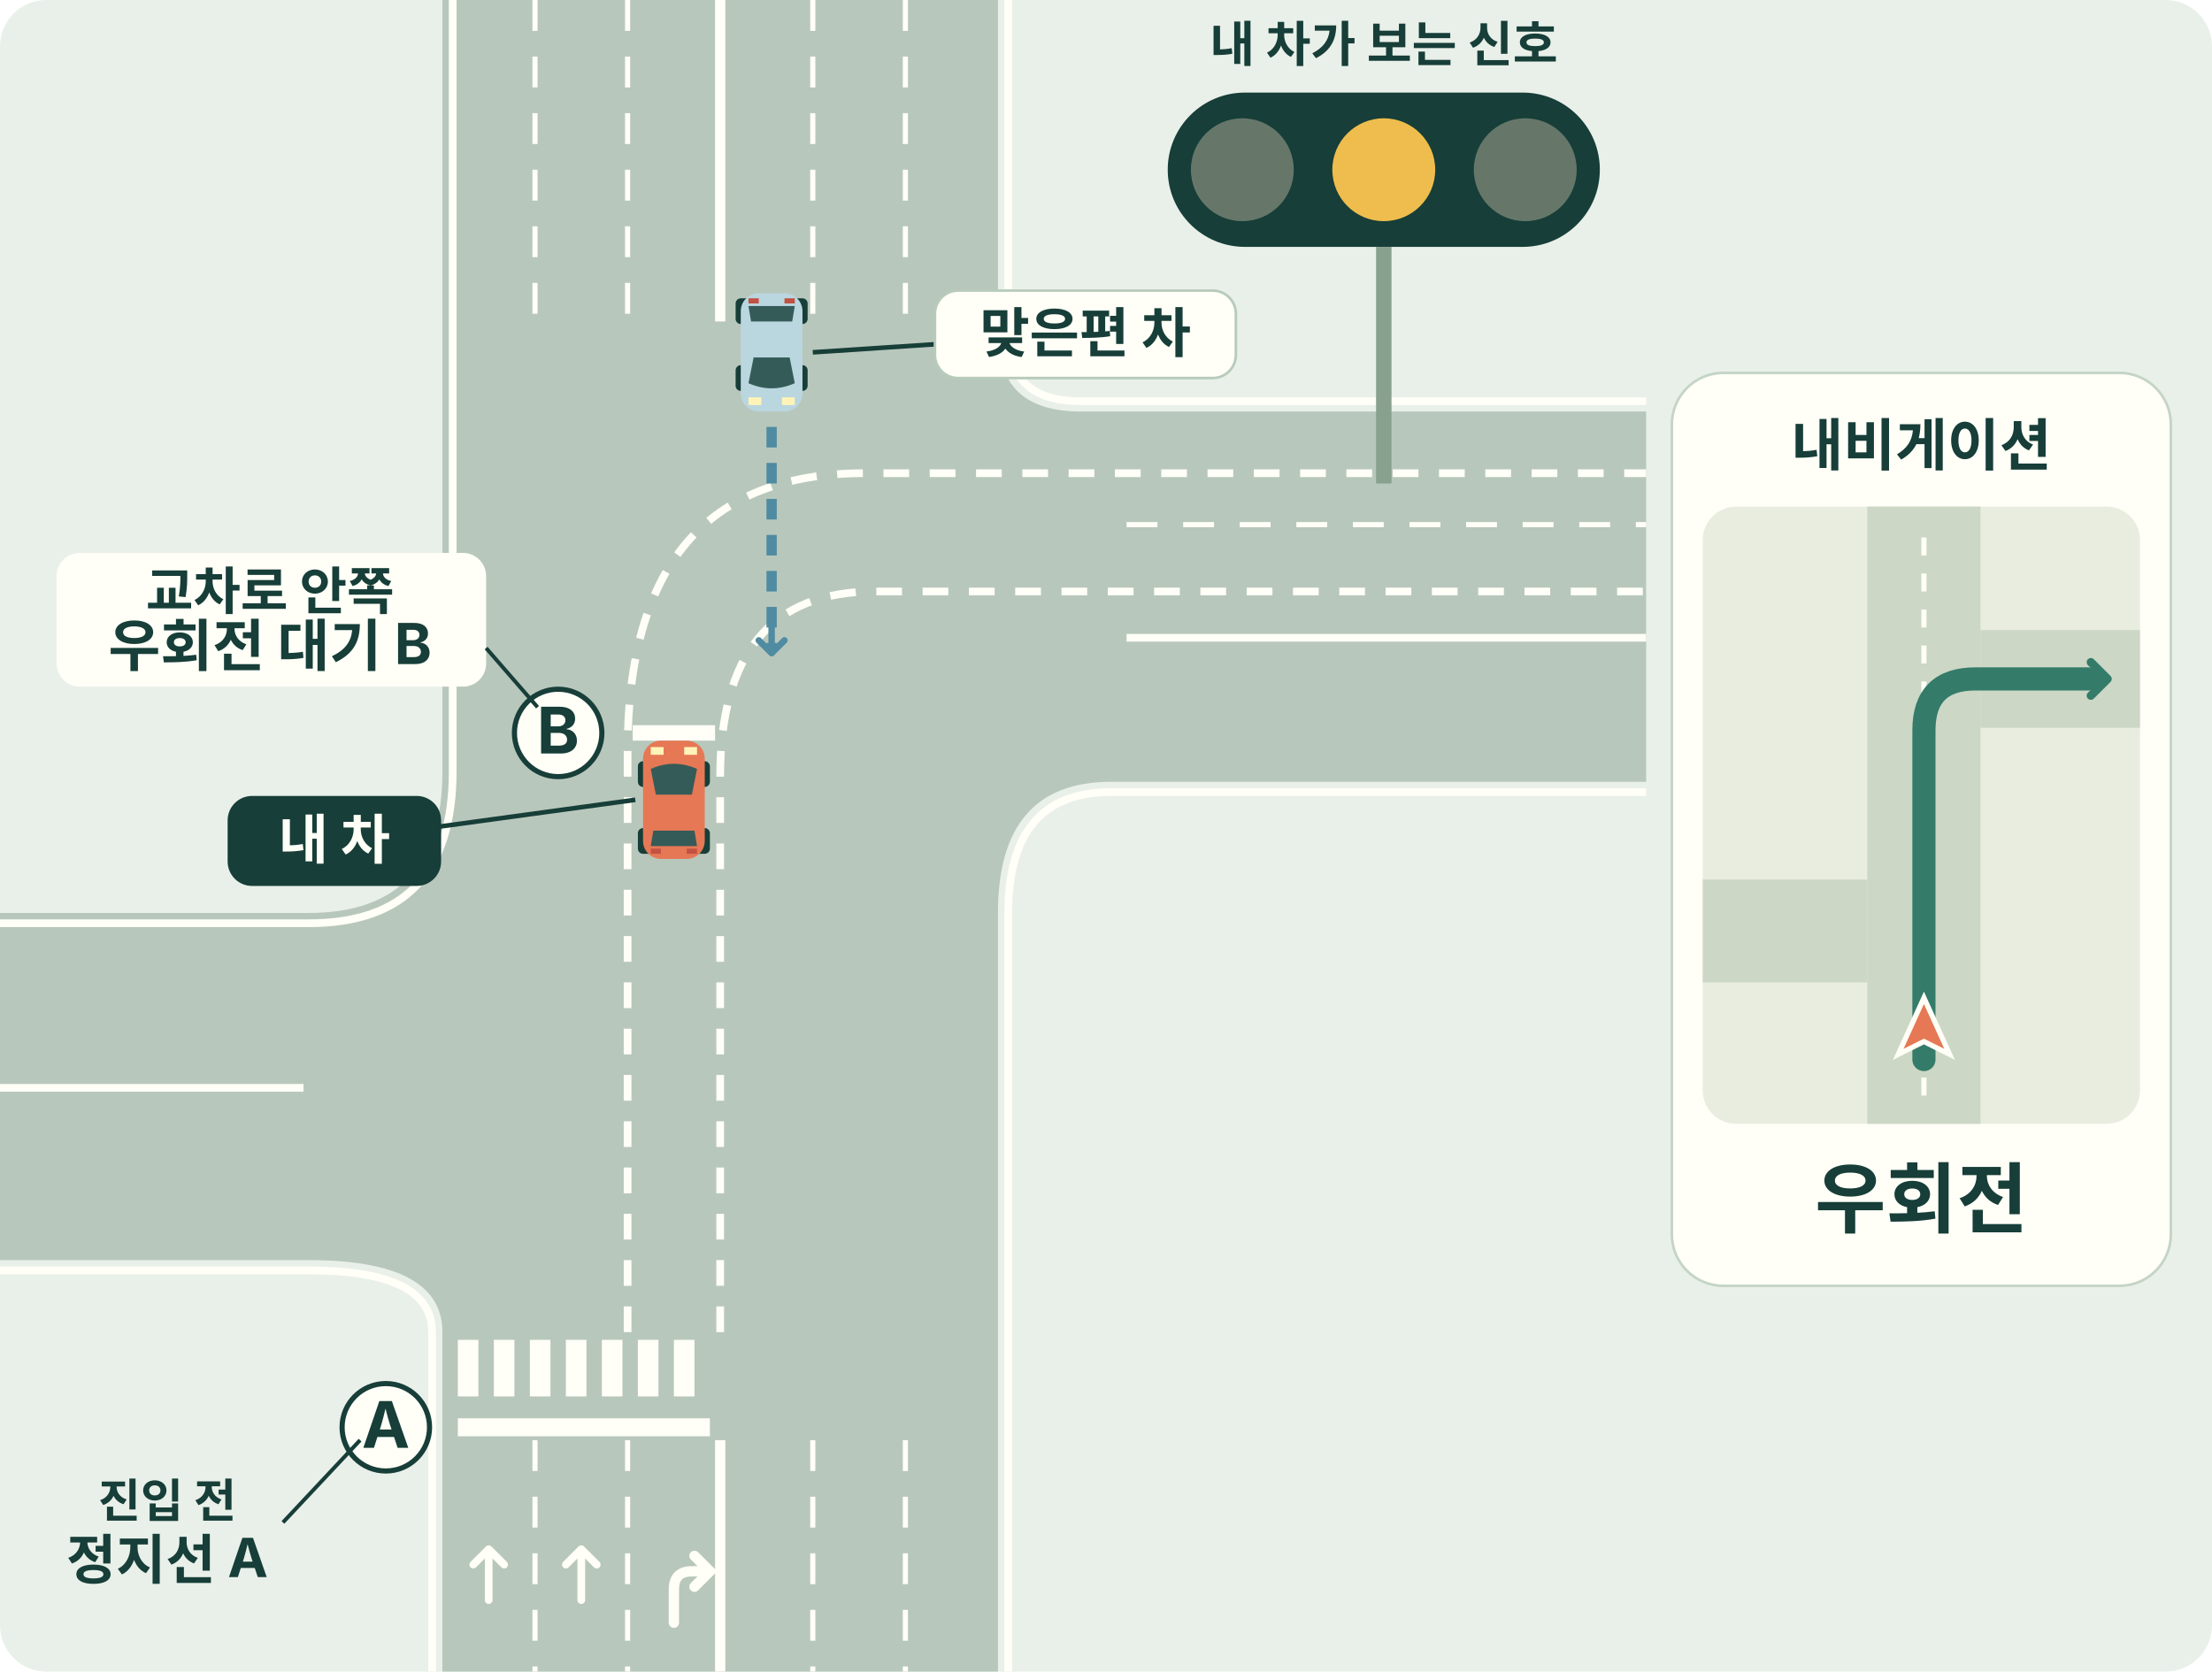
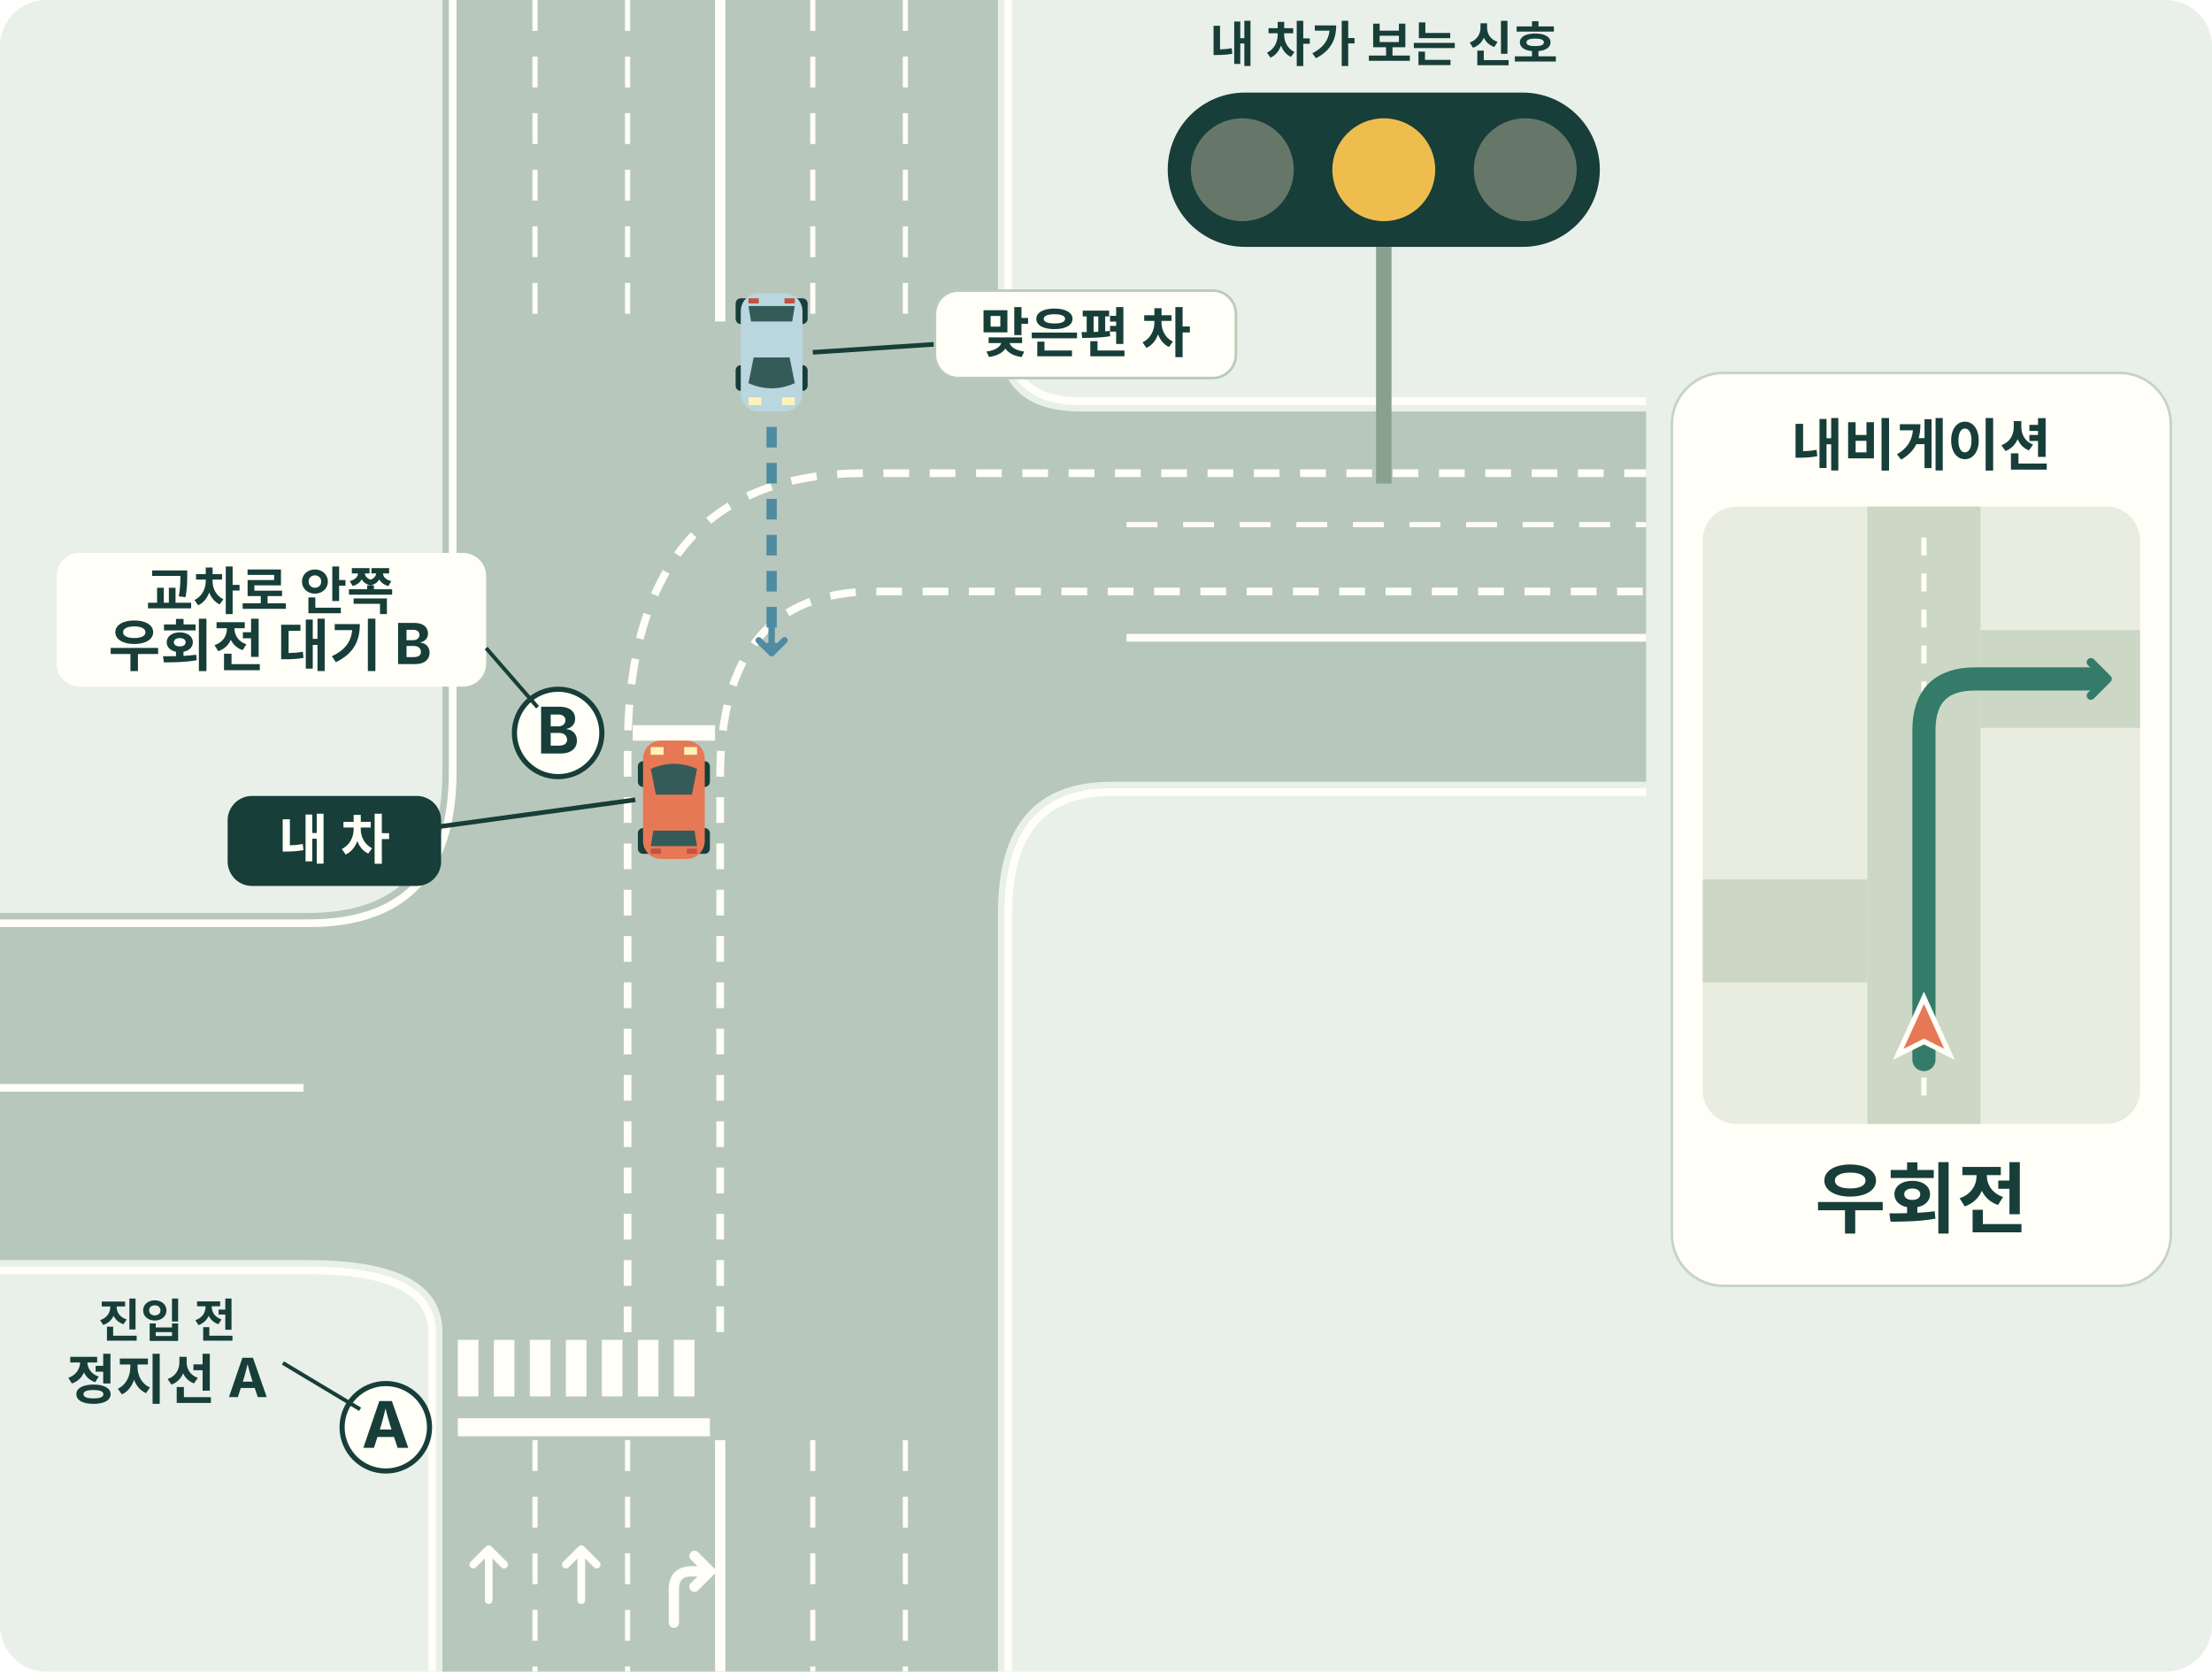
<svg xmlns="http://www.w3.org/2000/svg" data-question-id="turn-07" viewBox="0 0 860 650" role="img" aria-label="이미 B에서 대기 중인데 노란불로 바뀌었어요.. 노란 원형 신호. 내비 경로: 우회전. 넓고 어긋난 교차로. 진입 전 정지선 A와 교차로 깊숙한 우회전 대기 표시 B 사이에 여러 대 길이의 진입 구간이 있음. 내 차는 교차로 깊숙한 B 앞. 맞은편 차량이 직진하며 접근 중" data-scenario-feature="deep-right-turn" style="font-family:-apple-system,BlinkMacSystemFont,'Apple SD Gothic Neo',sans-serif">
  <rect width="860" height="650" rx="18" fill="#e9f0e9" />
  <g data-road-layout="large-offset-intersection" data-entry-line-y="555" data-waiting-line-y="285" data-stage="at-waiting">
    <path d="M0 355H120Q172 355 172 300V0H388V130Q388 160 420 160H640V304H432Q388 304 388 355V650H172V518Q172 490 120 490H0Z" fill="#b8c7bc" />
    <path d="M0 359H120Q176 359 176 300V0M392 0V130Q392 156 420 156H640M640 308H432Q392 308 392 355V650M168 650V518Q168 494 120 494H0" fill="none" stroke="#fffef7" stroke-width="3" />
    <path d="M280 0V125M280 560V650" fill="none" stroke="#fffef7" stroke-width="4" />
    <path d="M208 0V130M244 0V130M316 0V130M352 0V130M208 560V650M244 560V650M316 560V650M352 560V650" fill="none" stroke="#fffef7" stroke-width="2" stroke-dasharray="12 10" />
    <path d="M0 423H118M438 248H640" fill="none" stroke="#fffef7" stroke-width="3" />
    <path d="M438 204H640" fill="none" stroke="#fffef7" stroke-width="2" stroke-dasharray="12 10" />
    <g data-crosswalk="entry">
      <rect x="178" y="521" width="8" height="22" fill="#fffef7" />
      <rect x="192" y="521" width="8" height="22" fill="#fffef7" />
      <rect x="206" y="521" width="8" height="22" fill="#fffef7" />
      <rect x="220" y="521" width="8" height="22" fill="#fffef7" />
      <rect x="234" y="521" width="8" height="22" fill="#fffef7" />
      <rect x="248" y="521" width="8" height="22" fill="#fffef7" />
      <rect x="262" y="521" width="8" height="22" fill="#fffef7" />
    </g>
    <path data-marking="stop-line" data-line-id="A" d="M178 555H276" stroke="#fffef7" stroke-width="7" />
    <path d="M244 518V292Q244 184 336 184H640" fill="none" stroke="#fffef7" stroke-width="3" stroke-dasharray="10 8" />
    <path d="M280 518V302Q280 230 340 230H640" fill="none" stroke="#fffef7" stroke-width="3" stroke-dasharray="10 8" />
    <path data-marking="waiting-guide" data-line-id="B" d="M246 285H278" stroke="#fffef7" stroke-width="6" />
    <circle cx="150" cy="555" r="17" fill="#fffef7" stroke="#173e38" stroke-width="2" />
    <text x="150" y="563" font-size="25" fill="#173e38" font-weight="700" text-anchor="middle">A</text>
    <circle cx="217" cy="285" r="17" fill="#fffef7" stroke="#173e38" stroke-width="2" />
    <text x="217" y="293" font-size="25" fill="#173e38" font-weight="700" text-anchor="middle">B</text>
    <path d="M0 17V-16m-10 10 10-10 10 10" fill="none" stroke="#fffef7" stroke-width="5" stroke-linecap="round" stroke-linejoin="round" transform="translate(190 612) rotate(0) scale(0.6)" />
    <path d="M0 17V-16m-10 10 10-10 10 10" fill="none" stroke="#fffef7" stroke-width="5" stroke-linecap="round" stroke-linejoin="round" transform="translate(226 612) rotate(0) scale(0.6)" />
    <path d="M262 631v-13q0-7 7-7h7m-6-6 6 6-6 6" fill="none" stroke="#fffef7" stroke-width="4" stroke-linecap="round" />
-     <text x="65" y="590" font-size="18" fill="#173e38" font-weight="700" text-anchor="middle">진입 전</text>
-     <text x="65" y="614" font-size="21" fill="#173e38" font-weight="700" text-anchor="middle">정지선 A</text>
-     <path d="M110 592L140 560" fill="none" stroke="#173e38" stroke-width="1.5" />
+     <text x="65" y="520" font-size="18" fill="#173e38" font-weight="700" text-anchor="middle">진입 전</text>
+     <text x="65" y="544" font-size="21" fill="#173e38" font-weight="700" text-anchor="middle">정지선 A</text>
+     <path d="M110 530L140 548" fill="none" stroke="#173e38" stroke-width="1.5" />
    <rect x="22" y="215" width="167" height="52" rx="9" fill="#fffef7" />
    <text x="105" y="237" font-size="20" fill="#173e38" font-weight="700" text-anchor="middle">교차로 안쪽</text>
    <text x="105" y="259" font-size="22" fill="#173e38" font-weight="700" text-anchor="middle">우회전 대기 B</text>
    <path d="M189 252L209 275" fill="none" stroke="#173e38" stroke-width="1.5" />
  </g>
  <g data-vehicle-role="oncoming" data-car-x="300" data-car-y="137" data-car-length="46" transform="translate(300 137) rotate(180)">
    <rect x="-14" y="-15" width="28" height="10" rx="2" fill="#173e38" />
    <rect x="-14" y="11" width="28" height="10" rx="2" fill="#173e38" />
    <rect x="-12" y="-23" width="24" height="46" rx="7" fill="#bad6df" />
    <path d="M-9 -12q9-4 18 0l-2 10h-14ZM-8 12h16l1 6h-18Z" fill="#355b59" />
    <path d="M-9 -19h5m8 0h5" stroke="#fff3b8" stroke-width="3" />
    <path d="M-9 20h4m10 0h4" stroke="#c25142" stroke-width="2" />
  </g>
  <g>
    <path d="M422 130L316 137" fill="none" stroke="#173e38" stroke-width="1.8" />
    <rect x="363.5" y="113" width="117" height="34" rx="9" fill="#fffef7" stroke="#b8cbbb" />
    <text x="422" y="137" font-size="21" fill="#173e38" font-weight="700" text-anchor="middle">맞은편 차</text>
  </g>
  <g data-other-route="straight">
    <path d="M300 166V253" fill="none" stroke="#4f8ba1" stroke-width="4" stroke-dasharray="8 6" />
    <path d="M0 17V-16m-10 10 10-10 10 10" fill="none" stroke="#4f8ba1" stroke-width="5" stroke-linecap="round" stroke-linejoin="round" transform="translate(300 246) rotate(180) scale(0.5)" />
  </g>
  <g data-vehicle-role="own" data-car-x="262" data-car-y="311" data-car-length="46" transform="translate(262 311) rotate(0)">
    <rect x="-14" y="-15" width="28" height="10" rx="2" fill="#173e38" />
    <rect x="-14" y="11" width="28" height="10" rx="2" fill="#173e38" />
    <rect x="-12" y="-23" width="24" height="46" rx="7" fill="#e67855" />
    <path d="M-9 -12q9-4 18 0l-2 10h-14ZM-8 12h16l1 6h-18Z" fill="#355b59" />
    <path d="M-9 -19h5m8 0h5" stroke="#fff3b8" stroke-width="3" />
    <path d="M-9 20h4m10 0h4" stroke="#c25142" stroke-width="2" />
  </g>
  <g>
    <path d="M130 327L247 311" fill="none" stroke="#173e38" stroke-width="1.8" />
    <rect x="89" y="310" width="82" height="34" rx="9" fill="#173e38" stroke="#173e38" />
    <text x="130" y="334" font-size="21" fill="#173e38" font-weight="700" text-anchor="middle" style="fill:#fffef7">내 차</text>
  </g>
  <g data-signal-type="road" transform="translate(454 36)">
    <rect width="168" height="60" rx="30" fill="#173e38" />
    <circle cx="29" cy="30" r="20" fill="#66776a" />
    <circle cx="84" cy="30" r="20" fill="#efbd4d" />
    <circle cx="139" cy="30" r="20" fill="#66776a" />
    <path d="M84 60v92" stroke="#88a08e" stroke-width="6" />
    <text x="84" y="-12" font-size="19" fill="#173e38" font-weight="700" text-anchor="middle">내 차가 보는 신호</text>
  </g>
  <g data-navigation="offset-junction" transform="translate(650 145)">
    <rect width="194" height="355" rx="20" fill="#fffef7" stroke="#c4d4c5" />
    <text x="97" y="36" font-size="22" fill="#173e38" font-weight="700" text-anchor="middle">내비게이션</text>
    <g transform="translate(12 52)">
      <g>
        <rect width="170" height="240" rx="13" fill="#e8ede0" />
        <rect x="64" width="44" height="240" fill="#ccd7c5" />
        <path d="M108 48H170V86H108M0 145H64V185H0" fill="#ccd7c5" />
        <path d="M86 12V230" stroke="#fffef7" stroke-width="2" stroke-dasharray="7 7" />
        <path d="M86 215V87Q86 67 106 67H150" fill="none" stroke="#347b69" stroke-width="9" stroke-linecap="round" />
        <path d="M0 17V-16m-10 10 10-10 10 10" fill="none" stroke="#347b69" stroke-width="5" stroke-linecap="round" stroke-linejoin="round" transform="translate(147 67) rotate(90) scale(0.65)" />
        <path d="M86 191l-10 22 10-5 10 5Z" fill="#e67855" stroke="#fffef7" stroke-width="2" />
      </g>
    </g>
    <text x="97" y="332" font-size="30" fill="#173e38" font-weight="700" text-anchor="middle">우회전</text>
  </g>
</svg>
